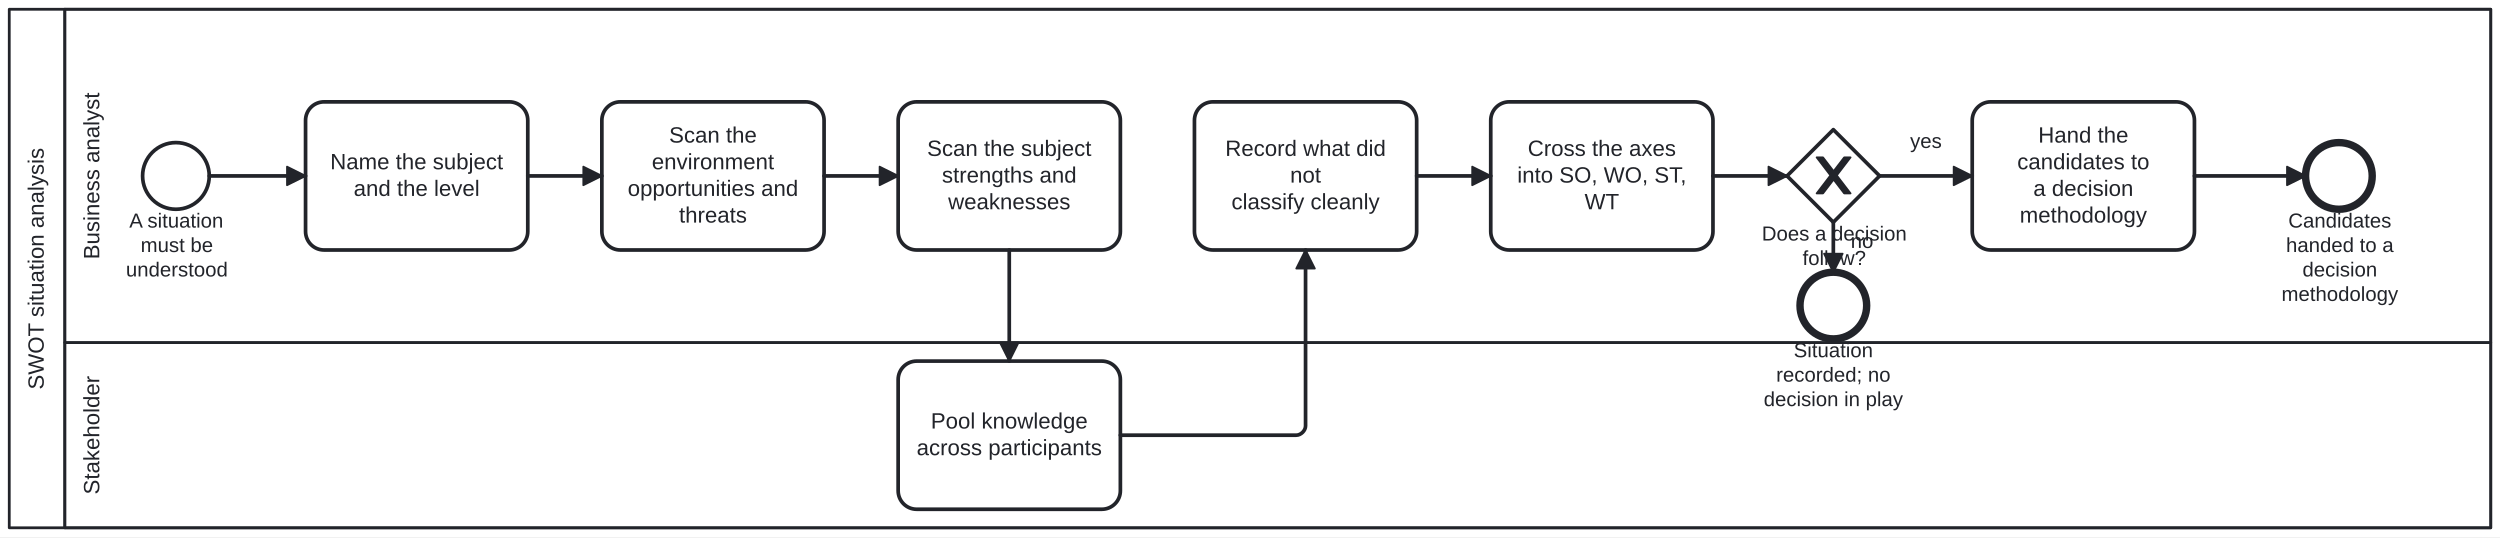
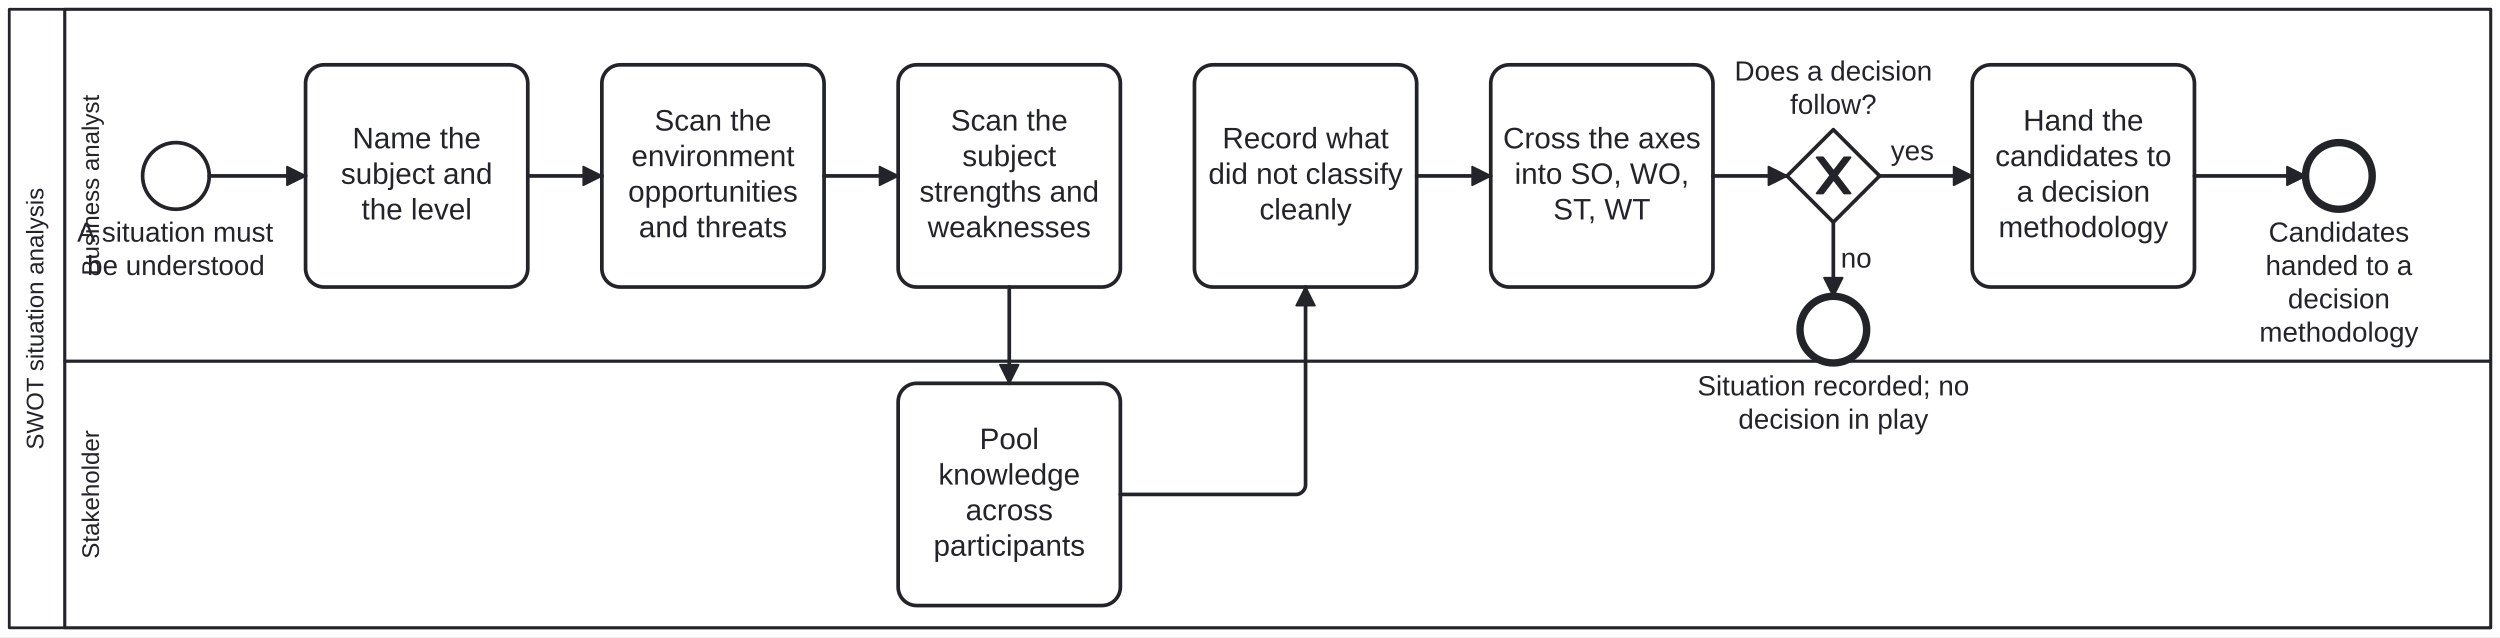
- <svg xmlns="http://www.w3.org/2000/svg" width="100%" style="max-width:100%;height:auto" viewBox="155 75 1350 290" version="1.1">
-   <rect x="155" y="75" width="1350" height="290" fill="#ffffff" />
+ <svg xmlns="http://www.w3.org/2000/svg" width="100%" style="max-width:100%;height:auto" viewBox="155 75 1350 344" version="1.1">
+   <rect x="155" y="75" width="1350" height="344" fill="#ffffff" />
  <g class="djs-group">
    <g class="djs-element djs-shape" data-element-id="Participant_Process_SwotAnalysis" style="display: block;" transform="matrix(1 0 0 1 160 80)">
      <g class="djs-visual">
-         <rect x="0" y="0" width="1340" height="280" rx="0" ry="0" style="stroke-linecap: round; stroke-linejoin: round; stroke: rgb(34, 36, 42); stroke-width: 1.5px; fill: white; fill-opacity: 0.95;" />
-         <path style="fill: none; stroke-linecap: round; stroke-linejoin: round; stroke: rgb(34, 36, 42); stroke-width: 1.5px;" d="M30,0L30,280" />
-         <text lineHeight="1.2" class="djs-label" style="font-family: Arial, sans-serif; font-size: 12px; font-weight: normal; fill: rgb(34, 36, 42);" transform="matrix(-1.83697e-16 -1 1 -1.83697e-16 0 280)">
-           <tspan x="74.645" y="18.6">SWOT situation analysis</tspan>
+         <rect x="0" y="0" width="1340" height="334" rx="0" ry="0" style="stroke-linecap: round; stroke-linejoin: round; stroke: rgb(34, 36, 42); stroke-width: 1.5px; fill: white; fill-opacity: 0.95;" />
+         <path style="fill: none; stroke-linecap: round; stroke-linejoin: round; stroke: rgb(34, 36, 42); stroke-width: 1.5px;" d="M30,0L30,334" />
+         <text lineHeight="1.05" class="djs-label" transform="matrix(-1.83697e-16 -1 1 -1.83697e-16 0 334)" style="font-family: Arial, sans-serif; font-size: 13px; font-weight: normal; fill: rgb(34, 36, 42);">
+           <tspan x="96.198" y="18.413">SWOT situation analysis</tspan>
        </text>
      </g>
-       <rect class="djs-hit djs-hit-all" x="0" y="0" width="1340" height="280" style="fill: none; stroke-opacity: 0; stroke: white; stroke-width: 15px;" />
+       <rect class="djs-hit djs-hit-all" x="0" y="0" width="1340" height="334" style="fill: none; stroke-opacity: 0; stroke: white; stroke-width: 15px;" />
    </g>
    <g class="djs-children">
      <g class="djs-group">
-         <g class="djs-element djs-shape" data-element-id="Lane_Stakeholder" style="display: block;" transform="matrix(1 0 0 1 190 260)">
-           <g class="djs-visual">
-             <rect x="0" y="0" width="1310" height="100" rx="0" ry="0" style="stroke-linecap: round; stroke-linejoin: round; stroke: rgb(34, 36, 42); stroke-width: 1.5px; fill: white; fill-opacity: 0.25;" />
-             <text lineHeight="1.2" class="djs-label" style="font-family: Arial, sans-serif; font-size: 12px; font-weight: normal; fill: rgb(34, 36, 42);" transform="matrix(-1.83697e-16 -1 1 -1.83697e-16 0 100)">
-               <tspan x="17.979" y="18.6">Stakeholder</tspan>
-             </text>
-           </g>
-           <rect class="djs-hit djs-hit-all" x="0" y="0" width="1310" height="100" style="fill: none; stroke-opacity: 0; stroke: white; stroke-width: 15px;" />
+         <g class="djs-element djs-shape" data-element-id="Lane_Stakeholder" style="display: block;" transform="matrix(1 0 0 1 190 270)">
+           <g class="djs-visual">
+             <rect x="0" y="0" width="1310" height="144" rx="0" ry="0" style="stroke-linecap: round; stroke-linejoin: round; stroke: rgb(34, 36, 42); stroke-width: 1.5px; fill: white; fill-opacity: 0.25;" />
+             <text lineHeight="1.05" class="djs-label" transform="matrix(-1.83697e-16 -1 1 -1.83697e-16 0 144)" style="font-family: Arial, sans-serif; font-size: 13px; font-weight: normal; fill: rgb(34, 36, 42);">
+               <tspan x="37.31" y="18.413">Stakeholder</tspan>
+             </text>
+           </g>
+           <rect class="djs-hit djs-hit-all" x="0" y="0" width="1310" height="144" style="fill: none; stroke-opacity: 0; stroke: white; stroke-width: 15px;" />
        </g>
      </g>
      <g class="djs-group">
        <g class="djs-element djs-shape" data-element-id="Lane_BusinessAnalyst" style="display: block;" transform="matrix(1 0 0 1 190 80)">
          <g class="djs-visual">
-             <rect x="0" y="0" width="1310" height="180" rx="0" ry="0" style="stroke-linecap: round; stroke-linejoin: round; stroke: rgb(34, 36, 42); stroke-width: 1.5px; fill: white; fill-opacity: 0.25;" />
-             <text lineHeight="1.2" class="djs-label" style="font-family: Arial, sans-serif; font-size: 12px; font-weight: normal; fill: rgb(34, 36, 42);" transform="matrix(-1.83697e-16 -1 1 -1.83697e-16 0 180)">
-               <tspan x="44.977" y="18.6">Business analyst</tspan>
-             </text>
-           </g>
-           <rect class="djs-hit djs-hit-all" x="0" y="0" width="1310" height="180" style="fill: none; stroke-opacity: 0; stroke: white; stroke-width: 15px;" />
+             <rect x="0" y="0" width="1310" height="190" rx="0" ry="0" style="stroke-linecap: round; stroke-linejoin: round; stroke: rgb(34, 36, 42); stroke-width: 1.5px; fill: white; fill-opacity: 0.25;" />
+             <text lineHeight="1.05" class="djs-label" transform="matrix(-1.83697e-16 -1 1 -1.83697e-16 0 190)" style="font-family: Arial, sans-serif; font-size: 13px; font-weight: normal; fill: rgb(34, 36, 42);">
+               <tspan x="46.225" y="18.413">Business analyst</tspan>
+             </text>
+           </g>
+           <rect class="djs-hit djs-hit-all" x="0" y="0" width="1310" height="190" style="fill: none; stroke-opacity: 0; stroke: white; stroke-width: 15px;" />
        </g>
      </g>
      <g class="djs-group">
        <g class="djs-element djs-shape" data-element-id="Start_Process_SwotAnalysis" style="display: block;" transform="matrix(1 0 0 1 232 152)">
          <g class="djs-visual">
            <circle cx="18" cy="18" r="18" style="stroke-linecap: round; stroke-linejoin: round; stroke: rgb(34, 36, 42); stroke-width: 2px; fill: white; fill-opacity: 0.95;" />
          </g>
          <rect class="djs-hit djs-hit-all" x="0" y="0" width="36" height="36" style="fill: none; stroke-opacity: 0; stroke: white; stroke-width: 15px;" />
        </g>
      </g>
      <g class="djs-group">
-         <g class="djs-element djs-shape" data-element-id="Start_Process_SwotAnalysis_label" style="display: block;" transform="matrix(1 0 0 1 211 188)">
-           <g class="djs-visual">
-             <text lineHeight="1.2" class="djs-label" style="font-family: Arial, sans-serif; font-size: 11px; font-weight: normal; fill: rgb(34, 36, 42);">
-               <tspan x="13.818" y="9.9">A situation </tspan>
-               <tspan x="19.936" y="23.1">must be </tspan>
-               <tspan x="11.979" y="36.3">understood</tspan>
-             </text>
-           </g>
-           <rect class="djs-hit djs-hit-all" x="0" y="0" width="79" height="27" style="fill: none; stroke-opacity: 0; stroke: white; stroke-width: 15px;" />
-         </g>
-       </g>
-       <g class="djs-group">
-         <g class="djs-element djs-shape" data-element-id="A_FrameSubject" style="display: block;" transform="matrix(1 0 0 1 320 130)">
-           <g class="djs-visual">
-             <rect x="0" y="0" width="120" height="80" rx="10" ry="10" style="stroke-linecap: round; stroke-linejoin: round; stroke: rgb(34, 36, 42); stroke-width: 2px; fill: white; fill-opacity: 0.95;" />
-             <text lineHeight="1.2" class="djs-label" style="font-family: Arial, sans-serif; font-size: 12px; font-weight: normal; fill: rgb(34, 36, 42);">
-               <tspan x="13.31" y="36.4">Name the subject</tspan>
-               <tspan x="25.975" y="50.8">and the level</tspan>
-             </text>
-           </g>
-           <rect class="djs-hit djs-hit-all" x="0" y="0" width="120" height="80" style="fill: none; stroke-opacity: 0; stroke: white; stroke-width: 15px;" />
-         </g>
-       </g>
-       <g class="djs-group">
-         <g class="djs-element djs-shape" data-element-id="A_ScanExternal" style="display: block;" transform="matrix(1 0 0 1 480 130)">
-           <g class="djs-visual">
-             <rect x="0" y="0" width="120" height="80" rx="10" ry="10" style="stroke-linecap: round; stroke-linejoin: round; stroke: rgb(34, 36, 42); stroke-width: 2px; fill: white; fill-opacity: 0.95;" />
-             <text lineHeight="1.2" class="djs-label" style="font-family: Arial, sans-serif; font-size: 12px; font-weight: normal; fill: rgb(34, 36, 42);">
-               <tspan x="36.316" y="22">Scan the </tspan>
-               <tspan x="26.982" y="36.4">environment</tspan>
-               <tspan x="13.966" y="50.8">opportunities and </tspan>
-               <tspan x="41.657" y="65.2">threats</tspan>
-             </text>
-           </g>
-           <rect class="djs-hit djs-hit-all" x="0" y="0" width="120" height="80" style="fill: none; stroke-opacity: 0; stroke: white; stroke-width: 15px;" />
-         </g>
-       </g>
-       <g class="djs-group">
-         <g class="djs-element djs-shape" data-element-id="A_ScanInternal" style="display: block;" transform="matrix(1 0 0 1 640 130)">
-           <g class="djs-visual">
-             <rect x="0" y="0" width="120" height="80" rx="10" ry="10" style="stroke-linecap: round; stroke-linejoin: round; stroke: rgb(34, 36, 42); stroke-width: 2px; fill: white; fill-opacity: 0.95;" />
-             <text lineHeight="1.2" class="djs-label" style="font-family: Arial, sans-serif; font-size: 12px; font-weight: normal; fill: rgb(34, 36, 42);">
-               <tspan x="15.639" y="29.2">Scan the subject</tspan>
-               <tspan x="23.643" y="43.6">strengths and </tspan>
-               <tspan x="26.982" y="58">weaknesses</tspan>
-             </text>
-           </g>
-           <rect class="djs-hit djs-hit-all" x="0" y="0" width="120" height="80" style="fill: none; stroke-opacity: 0; stroke: white; stroke-width: 15px;" />
-         </g>
-       </g>
-       <g class="djs-group">
-         <g class="djs-element djs-shape" data-element-id="A_GroupReview" style="display: block;" transform="matrix(1 0 0 1 640 270)">
-           <g class="djs-visual">
-             <rect x="0" y="0" width="120" height="80" rx="10" ry="10" style="stroke-linecap: round; stroke-linejoin: round; stroke: rgb(34, 36, 42); stroke-width: 2px; fill: white; fill-opacity: 0.95;" />
-             <text lineHeight="1.2" class="djs-label" style="font-family: Arial, sans-serif; font-size: 12px; font-weight: normal; fill: rgb(34, 36, 42);">
-               <tspan x="17.637" y="36.4">Pool knowledge</tspan>
-               <tspan x="9.979" y="50.8">across participants</tspan>
-             </text>
-           </g>
-           <rect class="djs-hit djs-hit-all" x="0" y="0" width="120" height="80" style="fill: none; stroke-opacity: 0; stroke: white; stroke-width: 15px;" />
-         </g>
-       </g>
-       <g class="djs-group">
-         <g class="djs-element djs-shape" data-element-id="A_RecordAmbiguous" style="display: block;" transform="matrix(1 0 0 1 800 130)">
-           <g class="djs-visual">
-             <rect x="0" y="0" width="120" height="80" rx="10" ry="10" style="stroke-linecap: round; stroke-linejoin: round; stroke: rgb(34, 36, 42); stroke-width: 2px; fill: white; fill-opacity: 0.95;" />
-             <text lineHeight="1.2" class="djs-label" style="font-family: Arial, sans-serif; font-size: 12px; font-weight: normal; fill: rgb(34, 36, 42);">
-               <tspan x="16.644" y="29.2">Record what did </tspan>
-               <tspan x="51.659" y="43.6">not</tspan>
-               <tspan x="19.986" y="58">classify cleanly</tspan>
-             </text>
-           </g>
-           <rect class="djs-hit djs-hit-all" x="0" y="0" width="120" height="80" style="fill: none; stroke-opacity: 0; stroke: white; stroke-width: 15px;" />
-         </g>
-       </g>
-       <g class="djs-group">
-         <g class="djs-element djs-shape" data-element-id="A_Cross" style="display: block;" transform="matrix(1 0 0 1 960 130)">
-           <g class="djs-visual">
-             <rect x="0" y="0" width="120" height="80" rx="10" ry="10" style="stroke-linecap: round; stroke-linejoin: round; stroke: rgb(34, 36, 42); stroke-width: 2px; fill: white; fill-opacity: 0.95;" />
-             <text lineHeight="1.2" class="djs-label" style="font-family: Arial, sans-serif; font-size: 12px; font-weight: normal; fill: rgb(34, 36, 42);">
-               <tspan x="19.983" y="29.2">Cross the axes</tspan>
-               <tspan x="14.323" y="43.6">into SO, WO, ST, </tspan>
-               <tspan x="50.672" y="58">WT</tspan>
-             </text>
-           </g>
-           <rect class="djs-hit djs-hit-all" x="0" y="0" width="120" height="80" style="fill: none; stroke-opacity: 0; stroke: white; stroke-width: 15px;" />
+         <g class="djs-element djs-shape" data-element-id="Start_Process_SwotAnalysis_label" style="display: block;" transform="matrix(1 0 0 1 177.0547 192)">
+           <g class="djs-visual">
+             <text lineHeight="1.2" class="djs-label" style="font-family: Arial, sans-serif; font-size: 15px; font-weight: normal; fill: rgb(34, 36, 42);">
+               <tspan x="19.588" y="13.5">A situation must</tspan>
+               <tspan x="24.99" y="31.5">be understood</tspan>
+             </text>
+           </g>
+           <rect class="djs-hit djs-hit-all" x="0" y="0" width="145.891" height="36" style="fill: none; stroke-opacity: 0; stroke: white; stroke-width: 15px;" />
+         </g>
+       </g>
+       <g class="djs-group">
+         <g class="djs-element djs-shape" data-element-id="A_FrameSubject" style="display: block;" transform="matrix(1 0 0 1 320 110)">
+           <g class="djs-visual">
+             <rect x="0" y="0" width="120" height="120" rx="10" ry="10" style="stroke-linecap: round; stroke-linejoin: round; stroke: rgb(34, 36, 42); stroke-width: 2px; fill: white; fill-opacity: 0.95;" />
+             <text lineHeight="1.2" class="djs-label" transform="translate(0 30.7)" style="font-family: Arial, sans-serif; font-size: 16px; font-weight: normal; fill: rgb(34, 36, 42);">
+               <tspan x="25.316" y="14.4">Name the</tspan>
+               <tspan x="19.082" y="33.6">subject and</tspan>
+               <tspan x="30.203" y="52.8">the level</tspan>
+             </text>
+           </g>
+           <rect class="djs-hit djs-hit-all" x="0" y="0" width="120" height="120" style="fill: none; stroke-opacity: 0; stroke: white; stroke-width: 15px;" />
+         </g>
+       </g>
+       <g class="djs-group">
+         <g class="djs-element djs-shape" data-element-id="A_ScanExternal" style="display: block;" transform="matrix(1 0 0 1 480 110)">
+           <g class="djs-visual">
+             <rect x="0" y="0" width="120" height="120" rx="10" ry="10" style="stroke-linecap: round; stroke-linejoin: round; stroke: rgb(34, 36, 42); stroke-width: 2px; fill: white; fill-opacity: 0.95;" />
+             <text lineHeight="1.2" class="djs-label" transform="translate(0 21.1)" style="font-family: Arial, sans-serif; font-size: 16px; font-weight: normal; fill: rgb(34, 36, 42);">
+               <tspan x="28.422" y="14.4">Scan the</tspan>
+               <tspan x="15.977" y="33.6">environment</tspan>
+               <tspan x="14.191" y="52.8">opportunities</tspan>
+               <tspan x="19.973" y="72">and threats</tspan>
+             </text>
+           </g>
+           <rect class="djs-hit djs-hit-all" x="0" y="0" width="120" height="120" style="fill: none; stroke-opacity: 0; stroke: white; stroke-width: 15px;" />
+         </g>
+       </g>
+       <g class="djs-group">
+         <g class="djs-element djs-shape" data-element-id="A_ScanInternal" style="display: block;" transform="matrix(1 0 0 1 640 110)">
+           <g class="djs-visual">
+             <rect x="0" y="0" width="120" height="120" rx="10" ry="10" style="stroke-linecap: round; stroke-linejoin: round; stroke: rgb(34, 36, 42); stroke-width: 2px; fill: white; fill-opacity: 0.95;" />
+             <text lineHeight="1.2" class="djs-label" transform="translate(0 21.1)" style="font-family: Arial, sans-serif; font-size: 16px; font-weight: normal; fill: rgb(34, 36, 42);">
+               <tspan x="28.422" y="14.4">Scan the</tspan>
+               <tspan x="34.652" y="33.6">subject</tspan>
+               <tspan x="11.523" y="52.8">strengths and</tspan>
+               <tspan x="15.977" y="72">weaknesses</tspan>
+             </text>
+           </g>
+           <rect class="djs-hit djs-hit-all" x="0" y="0" width="120" height="120" style="fill: none; stroke-opacity: 0; stroke: white; stroke-width: 15px;" />
+         </g>
+       </g>
+       <g class="djs-group">
+         <g class="djs-element djs-shape" data-element-id="A_GroupReview" style="display: block;" transform="matrix(1 0 0 1 640 282)">
+           <g class="djs-visual">
+             <rect x="0" y="0" width="120" height="120" rx="10" ry="10" style="stroke-linecap: round; stroke-linejoin: round; stroke: rgb(34, 36, 42); stroke-width: 2px; fill: white; fill-opacity: 0.95;" />
+             <text lineHeight="1.2" class="djs-label" transform="translate(0 21.1)" style="font-family: Arial, sans-serif; font-size: 16px; font-weight: normal; fill: rgb(34, 36, 42);">
+               <tspan x="43.988" y="14.4">Pool</tspan>
+               <tspan x="21.75" y="33.6">knowledge</tspan>
+               <tspan x="36.438" y="52.8">across</tspan>
+               <tspan x="19.09" y="72">participants</tspan>
+             </text>
+           </g>
+           <rect class="djs-hit djs-hit-all" x="0" y="0" width="120" height="120" style="fill: none; stroke-opacity: 0; stroke: white; stroke-width: 15px;" />
+         </g>
+       </g>
+       <g class="djs-group">
+         <g class="djs-element djs-shape" data-element-id="A_RecordAmbiguous" style="display: block;" transform="matrix(1 0 0 1 800 110)">
+           <g class="djs-visual">
+             <rect x="0" y="0" width="120" height="120" rx="10" ry="10" style="stroke-linecap: round; stroke-linejoin: round; stroke: rgb(34, 36, 42); stroke-width: 2px; fill: white; fill-opacity: 0.95;" />
+             <text lineHeight="1.2" class="djs-label" transform="translate(0 30.7)" style="font-family: Arial, sans-serif; font-size: 16px; font-weight: normal; fill: rgb(34, 36, 42);">
+               <tspan x="15.09" y="14.4">Record what</tspan>
+               <tspan x="7.531" y="33.6">did not classify</tspan>
+               <tspan x="35.098" y="52.8">cleanly</tspan>
+             </text>
+           </g>
+           <rect class="djs-hit djs-hit-all" x="0" y="0" width="120" height="120" style="fill: none; stroke-opacity: 0; stroke: white; stroke-width: 15px;" />
+         </g>
+       </g>
+       <g class="djs-group">
+         <g class="djs-element djs-shape" data-element-id="A_Cross" style="display: block;" transform="matrix(1 0 0 1 960 110)">
+           <g class="djs-visual">
+             <rect x="0" y="0" width="120" height="120" rx="10" ry="10" style="stroke-linecap: round; stroke-linejoin: round; stroke: rgb(34, 36, 42); stroke-width: 2px; fill: white; fill-opacity: 0.95;" />
+             <text lineHeight="1.2" class="djs-label" transform="translate(0 30.7)" style="font-family: Arial, sans-serif; font-size: 16px; font-weight: normal; fill: rgb(34, 36, 42);">
+               <tspan x="6.645" y="14.4">Cross the axes</tspan>
+               <tspan x="12.879" y="33.6">into SO, WO,</tspan>
+               <tspan x="33.781" y="52.8">ST, WT</tspan>
+             </text>
+           </g>
+           <rect class="djs-hit djs-hit-all" x="0" y="0" width="120" height="120" style="fill: none; stroke-opacity: 0; stroke: white; stroke-width: 15px;" />
        </g>
      </g>
      <g class="djs-group">
        <g class="djs-element djs-shape" data-element-id="GW_DecisionFollows" style="display: block;" transform="matrix(1 0 0 1 1120 145)">
          <g class="djs-visual">
            <polygon points="25,0 50,25 25,50 0,25" style="stroke-linecap: round; stroke-linejoin: round; stroke: rgb(34, 36, 42); stroke-width: 2px; fill: white; fill-opacity: 0.95;" />
            <path d="m 16,15 7.429,9.714 -7.429,9.714 3.429,0 5.714,-7.464 5.714,7.464 3.429,0 -7.429,-9.714 7.429,-9.714 -3.429,0 -5.714,7.464 -5.714,-7.464 -3.429,0 z" style="fill: rgb(34, 36, 42); stroke-linecap: round; stroke-linejoin: round; stroke: rgb(34, 36, 42); stroke-width: 1px;" />
          </g>
          <rect class="djs-hit djs-hit-all" x="0" y="0" width="50" height="50" style="fill: none; stroke-opacity: 0; stroke: white; stroke-width: 15px;" />
        </g>
      </g>
      <g class="djs-group">
-         <g class="djs-element djs-shape" data-element-id="GW_DecisionFollows_label" style="display: block;" transform="matrix(1 0 0 1 1106 195)">
-           <g class="djs-visual">
-             <text lineHeight="1.2" class="djs-label" style="font-family: Arial, sans-serif; font-size: 11px; font-weight: normal; fill: rgb(34, 36, 42);">
-               <tspan x="0.366" y="9.9">Does a decision</tspan>
-               <tspan x="22.38" y="23.1">follow?</tspan>
-             </text>
-           </g>
-           <rect class="djs-hit djs-hit-all" x="0" y="0" width="79" height="27" style="fill: none; stroke-opacity: 0; stroke: white; stroke-width: 15px;" />
-         </g>
-       </g>
-       <g class="djs-group">
-         <g class="djs-element djs-shape" data-element-id="A_HandOff" style="display: block;" transform="matrix(1 0 0 1 1220 130)">
-           <g class="djs-visual">
-             <rect x="0" y="0" width="120" height="80" rx="10" ry="10" style="stroke-linecap: round; stroke-linejoin: round; stroke: rgb(34, 36, 42); stroke-width: 2px; fill: white; fill-opacity: 0.95;" />
-             <text lineHeight="1.2" class="djs-label" style="font-family: Arial, sans-serif; font-size: 12px; font-weight: normal; fill: rgb(34, 36, 42);">
-               <tspan x="35.648" y="22">Hand the </tspan>
-               <tspan x="24.308" y="36.4">candidates to</tspan>
-               <tspan x="32.982" y="50.8">a decision </tspan>
-               <tspan x="25.644" y="65.2">methodology</tspan>
-             </text>
-           </g>
-           <rect class="djs-hit djs-hit-all" x="0" y="0" width="120" height="80" style="fill: none; stroke-opacity: 0; stroke: white; stroke-width: 15px;" />
+         <g class="djs-element djs-shape" data-element-id="GW_DecisionFollows_label" style="display: block;" transform="matrix(1 0 0 1 1071.633 105)">
+           <g class="djs-visual">
+             <text lineHeight="1.2" class="djs-label" style="font-family: Arial, sans-serif; font-size: 15px; font-weight: normal; fill: rgb(34, 36, 42);">
+               <tspan x="20.003" y="13.5">Does a decision</tspan>
+               <tspan x="50.021" y="31.5">follow?</tspan>
+             </text>
+           </g>
+           <rect class="djs-hit djs-hit-all" x="0" y="0" width="146.734" height="36" style="fill: none; stroke-opacity: 0; stroke: white; stroke-width: 15px;" />
+         </g>
+       </g>
+       <g class="djs-group">
+         <g class="djs-element djs-shape" data-element-id="A_HandOff" style="display: block;" transform="matrix(1 0 0 1 1220 110)">
+           <g class="djs-visual">
+             <rect x="0" y="0" width="120" height="120" rx="10" ry="10" style="stroke-linecap: round; stroke-linejoin: round; stroke: rgb(34, 36, 42); stroke-width: 2px; fill: white; fill-opacity: 0.95;" />
+             <text lineHeight="1.2" class="djs-label" transform="translate(0 21.1)" style="font-family: Arial, sans-serif; font-size: 16px; font-weight: normal; fill: rgb(34, 36, 42);">
+               <tspan x="27.531" y="14.4">Hand the</tspan>
+               <tspan x="12.41" y="33.6">candidates to</tspan>
+               <tspan x="23.977" y="52.8">a decision</tspan>
+               <tspan x="14.191" y="72">methodology</tspan>
+             </text>
+           </g>
+           <rect class="djs-hit djs-hit-all" x="0" y="0" width="120" height="120" style="fill: none; stroke-opacity: 0; stroke: white; stroke-width: 15px;" />
        </g>
      </g>
      <g class="djs-group">
        <g class="djs-element djs-shape" data-element-id="End_HandedToDecision" style="display: block;" transform="matrix(1 0 0 1 1400 152)">
          <g class="djs-visual">
            <circle cx="18" cy="18" r="18" style="stroke-linecap: round; stroke-linejoin: round; stroke: rgb(34, 36, 42); stroke-width: 4px; fill: white; fill-opacity: 0.95;" />
          </g>
          <rect class="djs-hit djs-hit-all" x="0" y="0" width="36" height="36" style="fill: none; stroke-opacity: 0; stroke: white; stroke-width: 15px;" />
        </g>
      </g>
      <g class="djs-group">
-         <g class="djs-element djs-shape" data-element-id="End_HandedToDecision_label" style="display: block;" transform="matrix(1 0 0 1 1387 188)">
-           <g class="djs-visual">
-             <text lineHeight="1.2" class="djs-label" style="font-family: Arial, sans-serif; font-size: 11px; font-weight: normal; fill: rgb(34, 36, 42);">
-               <tspan x="3.675" y="9.9">Candidates </tspan>
-               <tspan x="2.445" y="23.1">handed to a </tspan>
-               <tspan x="11.321" y="36.3">decision </tspan>
-               <tspan x="0.007" y="49.5">methodology</tspan>
-             </text>
-           </g>
-           <rect class="djs-hit djs-hit-all" x="0" y="0" width="63" height="53" style="fill: none; stroke-opacity: 0; stroke: white; stroke-width: 15px;" />
-         </g>
-       </g>
-       <g class="djs-group">
-         <g class="djs-element djs-shape" data-element-id="End_SituationRecorded" style="display: block;" transform="matrix(1 0 0 1 1127 222)">
+         <g class="djs-element djs-shape" data-element-id="End_HandedToDecision_label" style="display: block;" transform="matrix(1 0 0 1 1355.047 192)">
+           <g class="djs-visual">
+             <text lineHeight="1.2" class="djs-label" style="font-family: Arial, sans-serif; font-size: 15px; font-weight: normal; fill: rgb(34, 36, 42);">
+               <tspan x="25.01" y="13.5">Candidates</tspan>
+               <tspan x="23.333" y="31.5">handed to a</tspan>
+               <tspan x="35.436" y="49.5">decision</tspan>
+               <tspan x="20.008" y="67.5">methodology</tspan>
+             </text>
+           </g>
+           <rect class="djs-hit djs-hit-all" x="0" y="0" width="125.906" height="72" style="fill: none; stroke-opacity: 0; stroke: white; stroke-width: 15px;" />
+         </g>
+       </g>
+       <g class="djs-group">
+         <g class="djs-element djs-shape" data-element-id="End_SituationRecorded" style="display: block;" transform="matrix(1 0 0 1 1127 235)">
          <g class="djs-visual">
            <circle cx="18" cy="18" r="18" style="stroke-linecap: round; stroke-linejoin: round; stroke: rgb(34, 36, 42); stroke-width: 4px; fill: white; fill-opacity: 0.95;" />
          </g>
          <rect class="djs-hit djs-hit-all" x="0" y="0" width="36" height="36" style="fill: none; stroke-opacity: 0; stroke: white; stroke-width: 15px;" />
        </g>
      </g>
      <g class="djs-group">
-         <g class="djs-element djs-shape" data-element-id="End_SituationRecorded_label" style="display: block;" transform="matrix(1 0 0 1 1107 258)">
-           <g class="djs-visual">
-             <text lineHeight="1.2" class="djs-label" style="font-family: Arial, sans-serif; font-size: 11px; font-weight: normal; fill: rgb(34, 36, 42);">
-               <tspan x="16.596" y="9.9">Situation </tspan>
-               <tspan x="7.119" y="23.1">recorded; no </tspan>
-               <tspan x="0.394" y="36.3">decision in play</tspan>
-             </text>
-           </g>
-           <rect class="djs-hit djs-hit-all" x="0" y="0" width="76" height="40" style="fill: none; stroke-opacity: 0; stroke: white; stroke-width: 15px;" />
+         <g class="djs-element djs-shape" data-element-id="End_SituationRecorded_label" style="display: block;" transform="matrix(1 0 0 1 1051.617 275)">
+           <g class="djs-visual">
+             <text lineHeight="1.2" class="djs-label" style="font-family: Arial, sans-serif; font-size: 15px; font-weight: normal; fill: rgb(34, 36, 42);">
+               <tspan x="20.001" y="13.5">Situation recorded; no</tspan>
+               <tspan x="42.102" y="31.5">decision in play</tspan>
+             </text>
+           </g>
+           <rect class="djs-hit djs-hit-all" x="0" y="0" width="186.766" height="36" style="fill: none; stroke-opacity: 0; stroke: white; stroke-width: 15px;" />
        </g>
      </g>
      <g class="djs-group">
        <g class="djs-element djs-connection" data-element-id="SF_Process_SwotAnalysis_1" style="display: block;">
          <g class="djs-visual">
            <defs>
-               <marker id="folio-marker-1" viewBox="0 0 20 20" refX="11" refY="10" markerWidth="10" markerHeight="10" orient="auto">
-                 <path d="M 1 5 L 11 10 L 1 15 Z" style="stroke-linecap: round; stroke-linejoin: round; stroke: rgb(34, 36, 42); stroke-width: 1px; fill: rgb(34, 36, 42);" />
-               </marker>
-             </defs>
-             <path data-corner-radius="5" style="fill: none; stroke-linecap: round; stroke-linejoin: round; stroke: rgb(34, 36, 42); stroke-width: 2px; marker-end: url('#folio-marker-1');" d="M268,170L320,170" />
+               <marker id="bpmn-marker-1" viewBox="0 0 20 20" refX="11" refY="10" markerWidth="10" markerHeight="10" orient="auto">
+                 <path d="M 1 5 L 11 10 L 1 15 Z" style="stroke-linecap: round; stroke-linejoin: round; stroke: rgb(34, 36, 42); stroke-width: 1px; fill: rgb(34, 36, 42);" />
+               </marker>
+             </defs>
+             <path data-corner-radius="5" style="fill: none; stroke-linecap: round; stroke-linejoin: round; stroke: rgb(34, 36, 42); stroke-width: 2px; marker-end: url('#bpmn-marker-1');" d="M268,170L320,170" />
          </g>
          <path d="M268,170L320,170" class="djs-hit djs-hit-stroke" style="fill: none; stroke-opacity: 0; stroke: white; stroke-width: 15px;" />
        </g>
      </g>
      <g class="djs-group">
        <g class="djs-element djs-connection" data-element-id="SF_Process_SwotAnalysis_2" style="display: block;">
          <g class="djs-visual">
            <defs>
-               <marker id="folio-marker-2" viewBox="0 0 20 20" refX="11" refY="10" markerWidth="10" markerHeight="10" orient="auto">
-                 <path d="M 1 5 L 11 10 L 1 15 Z" style="stroke-linecap: round; stroke-linejoin: round; stroke: rgb(34, 36, 42); stroke-width: 1px; fill: rgb(34, 36, 42);" />
-               </marker>
-             </defs>
-             <path data-corner-radius="5" style="fill: none; stroke-linecap: round; stroke-linejoin: round; stroke: rgb(34, 36, 42); stroke-width: 2px; marker-end: url('#folio-marker-2');" d="M440,170L480,170" />
+               <marker id="bpmn-marker-2" viewBox="0 0 20 20" refX="11" refY="10" markerWidth="10" markerHeight="10" orient="auto">
+                 <path d="M 1 5 L 11 10 L 1 15 Z" style="stroke-linecap: round; stroke-linejoin: round; stroke: rgb(34, 36, 42); stroke-width: 1px; fill: rgb(34, 36, 42);" />
+               </marker>
+             </defs>
+             <path data-corner-radius="5" style="fill: none; stroke-linecap: round; stroke-linejoin: round; stroke: rgb(34, 36, 42); stroke-width: 2px; marker-end: url('#bpmn-marker-2');" d="M440,170L480,170" />
          </g>
          <path d="M440,170L480,170" class="djs-hit djs-hit-stroke" style="fill: none; stroke-opacity: 0; stroke: white; stroke-width: 15px;" />
        </g>
      </g>
      <g class="djs-group">
        <g class="djs-element djs-connection" data-element-id="SF_Process_SwotAnalysis_3" style="display: block;">
          <g class="djs-visual">
            <defs>
-               <marker id="folio-marker-3" viewBox="0 0 20 20" refX="11" refY="10" markerWidth="10" markerHeight="10" orient="auto">
-                 <path d="M 1 5 L 11 10 L 1 15 Z" style="stroke-linecap: round; stroke-linejoin: round; stroke: rgb(34, 36, 42); stroke-width: 1px; fill: rgb(34, 36, 42);" />
-               </marker>
-             </defs>
-             <path data-corner-radius="5" style="fill: none; stroke-linecap: round; stroke-linejoin: round; stroke: rgb(34, 36, 42); stroke-width: 2px; marker-end: url('#folio-marker-3');" d="M600,170L640,170" />
+               <marker id="bpmn-marker-3" viewBox="0 0 20 20" refX="11" refY="10" markerWidth="10" markerHeight="10" orient="auto">
+                 <path d="M 1 5 L 11 10 L 1 15 Z" style="stroke-linecap: round; stroke-linejoin: round; stroke: rgb(34, 36, 42); stroke-width: 1px; fill: rgb(34, 36, 42);" />
+               </marker>
+             </defs>
+             <path data-corner-radius="5" style="fill: none; stroke-linecap: round; stroke-linejoin: round; stroke: rgb(34, 36, 42); stroke-width: 2px; marker-end: url('#bpmn-marker-3');" d="M600,170L640,170" />
          </g>
          <path d="M600,170L640,170" class="djs-hit djs-hit-stroke" style="fill: none; stroke-opacity: 0; stroke: white; stroke-width: 15px;" />
        </g>
      </g>
      <g class="djs-group">
        <g class="djs-element djs-connection" data-element-id="SF_Process_SwotAnalysis_4" style="display: block;">
          <g class="djs-visual">
            <defs>
-               <marker id="folio-marker-4" viewBox="0 0 20 20" refX="11" refY="10" markerWidth="10" markerHeight="10" orient="auto">
-                 <path d="M 1 5 L 11 10 L 1 15 Z" style="stroke-linecap: round; stroke-linejoin: round; stroke: rgb(34, 36, 42); stroke-width: 1px; fill: rgb(34, 36, 42);" />
-               </marker>
-             </defs>
-             <path data-corner-radius="5" style="fill: none; stroke-linecap: round; stroke-linejoin: round; stroke: rgb(34, 36, 42); stroke-width: 2px; marker-end: url('#folio-marker-4');" d="M700,210L700,270" />
-           </g>
-           <path d="M700,210L700,270" class="djs-hit djs-hit-stroke" style="fill: none; stroke-opacity: 0; stroke: white; stroke-width: 15px;" />
+               <marker id="bpmn-marker-4" viewBox="0 0 20 20" refX="11" refY="10" markerWidth="10" markerHeight="10" orient="auto">
+                 <path d="M 1 5 L 11 10 L 1 15 Z" style="stroke-linecap: round; stroke-linejoin: round; stroke: rgb(34, 36, 42); stroke-width: 1px; fill: rgb(34, 36, 42);" />
+               </marker>
+             </defs>
+             <path data-corner-radius="5" style="fill: none; stroke-linecap: round; stroke-linejoin: round; stroke: rgb(34, 36, 42); stroke-width: 2px; marker-end: url('#bpmn-marker-4');" d="M700,230L700,282" />
+           </g>
+           <path d="M700,230L700,282" class="djs-hit djs-hit-stroke" style="fill: none; stroke-opacity: 0; stroke: white; stroke-width: 15px;" />
        </g>
      </g>
      <g class="djs-group">
        <g class="djs-element djs-connection" data-element-id="SF_Process_SwotAnalysis_5" style="display: block;">
          <g class="djs-visual">
            <defs>
-               <marker id="folio-marker-5" viewBox="0 0 20 20" refX="11" refY="10" markerWidth="10" markerHeight="10" orient="auto">
-                 <path d="M 1 5 L 11 10 L 1 15 Z" style="stroke-linecap: round; stroke-linejoin: round; stroke: rgb(34, 36, 42); stroke-width: 1px; fill: rgb(34, 36, 42);" />
-               </marker>
-             </defs>
-             <path data-corner-radius="5" style="fill: none; stroke-linecap: round; stroke-linejoin: round; stroke: rgb(34, 36, 42); stroke-width: 2px; marker-end: url('#folio-marker-5');" d="M760,310L855,310C857.5,310,860,307.5,860,305L860,210" />
-           </g>
-           <path d="M760,310L860,310L860,210" class="djs-hit djs-hit-stroke" style="fill: none; stroke-opacity: 0; stroke: white; stroke-width: 15px;" />
+               <marker id="bpmn-marker-5" viewBox="0 0 20 20" refX="11" refY="10" markerWidth="10" markerHeight="10" orient="auto">
+                 <path d="M 1 5 L 11 10 L 1 15 Z" style="stroke-linecap: round; stroke-linejoin: round; stroke: rgb(34, 36, 42); stroke-width: 1px; fill: rgb(34, 36, 42);" />
+               </marker>
+             </defs>
+             <path data-corner-radius="5" style="fill: none; stroke-linecap: round; stroke-linejoin: round; stroke: rgb(34, 36, 42); stroke-width: 2px; marker-end: url('#bpmn-marker-5');" d="M760,342L855,342C857.5,342,860,339.5,860,337L860,230" />
+           </g>
+           <path d="M760,342L860,342L860,230" class="djs-hit djs-hit-stroke" style="fill: none; stroke-opacity: 0; stroke: white; stroke-width: 15px;" />
        </g>
      </g>
      <g class="djs-group">
        <g class="djs-element djs-connection" data-element-id="SF_Process_SwotAnalysis_6" style="display: block;">
          <g class="djs-visual">
            <defs>
-               <marker id="folio-marker-6" viewBox="0 0 20 20" refX="11" refY="10" markerWidth="10" markerHeight="10" orient="auto">
-                 <path d="M 1 5 L 11 10 L 1 15 Z" style="stroke-linecap: round; stroke-linejoin: round; stroke: rgb(34, 36, 42); stroke-width: 1px; fill: rgb(34, 36, 42);" />
-               </marker>
-             </defs>
-             <path data-corner-radius="5" style="fill: none; stroke-linecap: round; stroke-linejoin: round; stroke: rgb(34, 36, 42); stroke-width: 2px; marker-end: url('#folio-marker-6');" d="M920,170L960,170" />
+               <marker id="bpmn-marker-6" viewBox="0 0 20 20" refX="11" refY="10" markerWidth="10" markerHeight="10" orient="auto">
+                 <path d="M 1 5 L 11 10 L 1 15 Z" style="stroke-linecap: round; stroke-linejoin: round; stroke: rgb(34, 36, 42); stroke-width: 1px; fill: rgb(34, 36, 42);" />
+               </marker>
+             </defs>
+             <path data-corner-radius="5" style="fill: none; stroke-linecap: round; stroke-linejoin: round; stroke: rgb(34, 36, 42); stroke-width: 2px; marker-end: url('#bpmn-marker-6');" d="M920,170L960,170" />
          </g>
          <path d="M920,170L960,170" class="djs-hit djs-hit-stroke" style="fill: none; stroke-opacity: 0; stroke: white; stroke-width: 15px;" />
        </g>
      </g>
      <g class="djs-group">
        <g class="djs-element djs-connection" data-element-id="SF_Process_SwotAnalysis_7" style="display: block;">
          <g class="djs-visual">
            <defs>
-               <marker id="folio-marker-7" viewBox="0 0 20 20" refX="11" refY="10" markerWidth="10" markerHeight="10" orient="auto">
-                 <path d="M 1 5 L 11 10 L 1 15 Z" style="stroke-linecap: round; stroke-linejoin: round; stroke: rgb(34, 36, 42); stroke-width: 1px; fill: rgb(34, 36, 42);" />
-               </marker>
-             </defs>
-             <path data-corner-radius="5" style="fill: none; stroke-linecap: round; stroke-linejoin: round; stroke: rgb(34, 36, 42); stroke-width: 2px; marker-end: url('#folio-marker-7');" d="M1080,170L1120,170" />
+               <marker id="bpmn-marker-7" viewBox="0 0 20 20" refX="11" refY="10" markerWidth="10" markerHeight="10" orient="auto">
+                 <path d="M 1 5 L 11 10 L 1 15 Z" style="stroke-linecap: round; stroke-linejoin: round; stroke: rgb(34, 36, 42); stroke-width: 1px; fill: rgb(34, 36, 42);" />
+               </marker>
+             </defs>
+             <path data-corner-radius="5" style="fill: none; stroke-linecap: round; stroke-linejoin: round; stroke: rgb(34, 36, 42); stroke-width: 2px; marker-end: url('#bpmn-marker-7');" d="M1080,170L1120,170" />
          </g>
          <path d="M1080,170L1120,170" class="djs-hit djs-hit-stroke" style="fill: none; stroke-opacity: 0; stroke: white; stroke-width: 15px;" />
        </g>
      </g>
      <g class="djs-group">
        <g class="djs-element djs-connection" data-element-id="SF_Process_SwotAnalysis_8" style="display: block;">
          <g class="djs-visual">
            <defs>
-               <marker id="folio-marker-8" viewBox="0 0 20 20" refX="11" refY="10" markerWidth="10" markerHeight="10" orient="auto">
-                 <path d="M 1 5 L 11 10 L 1 15 Z" style="stroke-linecap: round; stroke-linejoin: round; stroke: rgb(34, 36, 42); stroke-width: 1px; fill: rgb(34, 36, 42);" />
-               </marker>
-             </defs>
-             <path data-corner-radius="5" style="fill: none; stroke-linecap: round; stroke-linejoin: round; stroke: rgb(34, 36, 42); stroke-width: 2px; marker-end: url('#folio-marker-8');" d="M1170,170L1220,170" />
+               <marker id="bpmn-marker-8" viewBox="0 0 20 20" refX="11" refY="10" markerWidth="10" markerHeight="10" orient="auto">
+                 <path d="M 1 5 L 11 10 L 1 15 Z" style="stroke-linecap: round; stroke-linejoin: round; stroke: rgb(34, 36, 42); stroke-width: 1px; fill: rgb(34, 36, 42);" />
+               </marker>
+             </defs>
+             <path data-corner-radius="5" style="fill: none; stroke-linecap: round; stroke-linejoin: round; stroke: rgb(34, 36, 42); stroke-width: 2px; marker-end: url('#bpmn-marker-8');" d="M1170,170L1220,170" />
          </g>
          <path d="M1170,170L1220,170" class="djs-hit djs-hit-stroke" style="fill: none; stroke-opacity: 0; stroke: white; stroke-width: 15px;" />
        </g>
      </g>
      <g class="djs-group">
-         <g class="djs-element djs-shape" data-element-id="SF_Process_SwotAnalysis_8_label" style="display: block;" transform="matrix(1 0 0 1 1186 145)">
-           <g class="djs-visual">
-             <text lineHeight="1.2" class="djs-label" style="font-family: Arial, sans-serif; font-size: 11px; font-weight: normal; fill: rgb(34, 36, 42);">
-               <tspan x="0.441" y="9.9">yes</tspan>
-             </text>
-           </g>
-           <rect class="djs-hit djs-hit-all" x="0" y="0" width="18" height="14" style="fill: none; stroke-opacity: 0; stroke: white; stroke-width: 15px;" />
+         <g class="djs-element djs-shape" data-element-id="SF_Process_SwotAnalysis_8_label" style="display: block;" transform="matrix(1 0 0 1 1156 148)">
+           <g class="djs-visual">
+             <text lineHeight="1.2" class="djs-label" style="font-family: Arial, sans-serif; font-size: 15px; font-weight: normal; fill: rgb(34, 36, 42);">
+               <tspan x="20.001" y="13.5">yes</tspan>
+             </text>
+           </g>
+           <rect class="djs-hit djs-hit-all" x="0" y="0" width="63.344" height="18" style="fill: none; stroke-opacity: 0; stroke: white; stroke-width: 15px;" />
        </g>
      </g>
      <g class="djs-group">
        <g class="djs-element djs-connection" data-element-id="SF_Process_SwotAnalysis_9" style="display: block;">
          <g class="djs-visual">
            <defs>
-               <marker id="folio-marker-9" viewBox="0 0 20 20" refX="11" refY="10" markerWidth="10" markerHeight="10" orient="auto">
-                 <path d="M 1 5 L 11 10 L 1 15 Z" style="stroke-linecap: round; stroke-linejoin: round; stroke: rgb(34, 36, 42); stroke-width: 1px; fill: rgb(34, 36, 42);" />
-               </marker>
-             </defs>
-             <path data-corner-radius="5" style="fill: none; stroke-linecap: round; stroke-linejoin: round; stroke: rgb(34, 36, 42); stroke-width: 2px; marker-end: url('#folio-marker-9');" d="M1145,195L1145,222" />
-           </g>
-           <path d="M1145,195L1145,222" class="djs-hit djs-hit-stroke" style="fill: none; stroke-opacity: 0; stroke: white; stroke-width: 15px;" />
-         </g>
-       </g>
-       <g class="djs-group">
-         <g class="djs-element djs-shape" data-element-id="SF_Process_SwotAnalysis_9_label" style="display: block;" transform="matrix(1 0 0 1 1154 199)">
-           <g class="djs-visual">
-             <text lineHeight="1.2" class="djs-label" style="font-family: Arial, sans-serif; font-size: 11px; font-weight: normal; fill: rgb(34, 36, 42);">
-               <tspan x="0.382" y="9.9">no</tspan>
-             </text>
-           </g>
-           <rect class="djs-hit djs-hit-all" x="0" y="0" width="13" height="14" style="fill: none; stroke-opacity: 0; stroke: white; stroke-width: 15px;" />
+               <marker id="bpmn-marker-9" viewBox="0 0 20 20" refX="11" refY="10" markerWidth="10" markerHeight="10" orient="auto">
+                 <path d="M 1 5 L 11 10 L 1 15 Z" style="stroke-linecap: round; stroke-linejoin: round; stroke: rgb(34, 36, 42); stroke-width: 1px; fill: rgb(34, 36, 42);" />
+               </marker>
+             </defs>
+             <path data-corner-radius="5" style="fill: none; stroke-linecap: round; stroke-linejoin: round; stroke: rgb(34, 36, 42); stroke-width: 2px; marker-end: url('#bpmn-marker-9');" d="M1145,195L1145,235" />
+           </g>
+           <path d="M1145,195L1145,235" class="djs-hit djs-hit-stroke" style="fill: none; stroke-opacity: 0; stroke: white; stroke-width: 15px;" />
+         </g>
+       </g>
+       <g class="djs-group">
+         <g class="djs-element djs-shape" data-element-id="SF_Process_SwotAnalysis_9_label" style="display: block;" transform="matrix(1 0 0 1 1129 206)">
+           <g class="djs-visual">
+             <text lineHeight="1.2" class="djs-label" style="font-family: Arial, sans-serif; font-size: 15px; font-weight: normal; fill: rgb(34, 36, 42);">
+               <tspan x="20.001" y="13.5">no</tspan>
+             </text>
+           </g>
+           <rect class="djs-hit djs-hit-all" x="0" y="0" width="56.688" height="18" style="fill: none; stroke-opacity: 0; stroke: white; stroke-width: 15px;" />
        </g>
      </g>
      <g class="djs-group">
        <g class="djs-element djs-connection" data-element-id="SF_Process_SwotAnalysis_10" style="display: block;">
          <g class="djs-visual">
            <defs>
-               <marker id="folio-marker-10" viewBox="0 0 20 20" refX="11" refY="10" markerWidth="10" markerHeight="10" orient="auto">
-                 <path d="M 1 5 L 11 10 L 1 15 Z" style="stroke-linecap: round; stroke-linejoin: round; stroke: rgb(34, 36, 42); stroke-width: 1px; fill: rgb(34, 36, 42);" />
-               </marker>
-             </defs>
-             <path data-corner-radius="5" style="fill: none; stroke-linecap: round; stroke-linejoin: round; stroke: rgb(34, 36, 42); stroke-width: 2px; marker-end: url('#folio-marker-10');" d="M1340,170L1400,170" />
+               <marker id="bpmn-marker-10" viewBox="0 0 20 20" refX="11" refY="10" markerWidth="10" markerHeight="10" orient="auto">
+                 <path d="M 1 5 L 11 10 L 1 15 Z" style="stroke-linecap: round; stroke-linejoin: round; stroke: rgb(34, 36, 42); stroke-width: 1px; fill: rgb(34, 36, 42);" />
+               </marker>
+             </defs>
+             <path data-corner-radius="5" style="fill: none; stroke-linecap: round; stroke-linejoin: round; stroke: rgb(34, 36, 42); stroke-width: 2px; marker-end: url('#bpmn-marker-10');" d="M1340,170L1400,170" />
          </g>
          <path d="M1340,170L1400,170" class="djs-hit djs-hit-stroke" style="fill: none; stroke-opacity: 0; stroke: white; stroke-width: 15px;" />
        </g>
      </g>
    </g>
  </g>
</svg>
